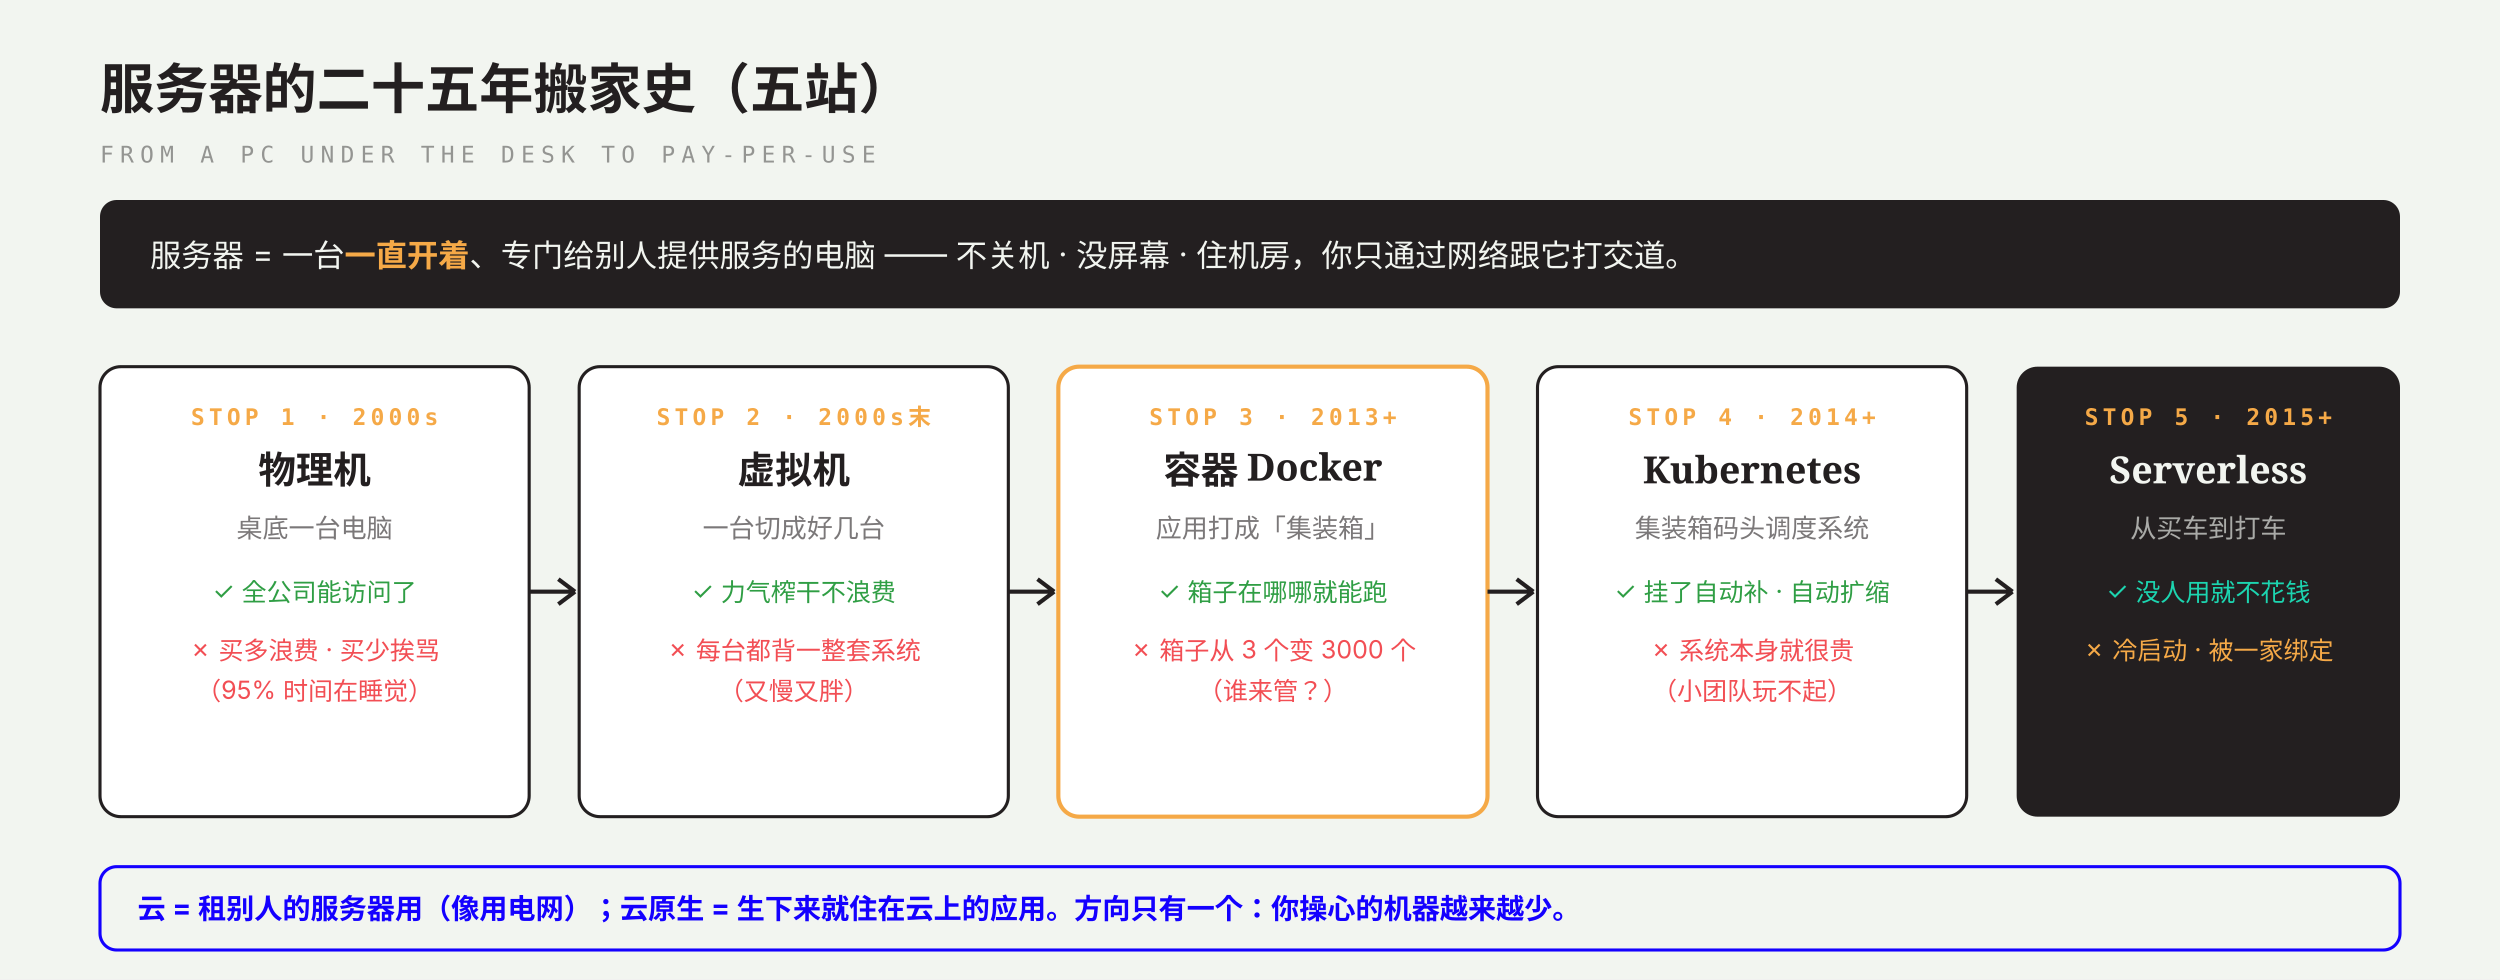
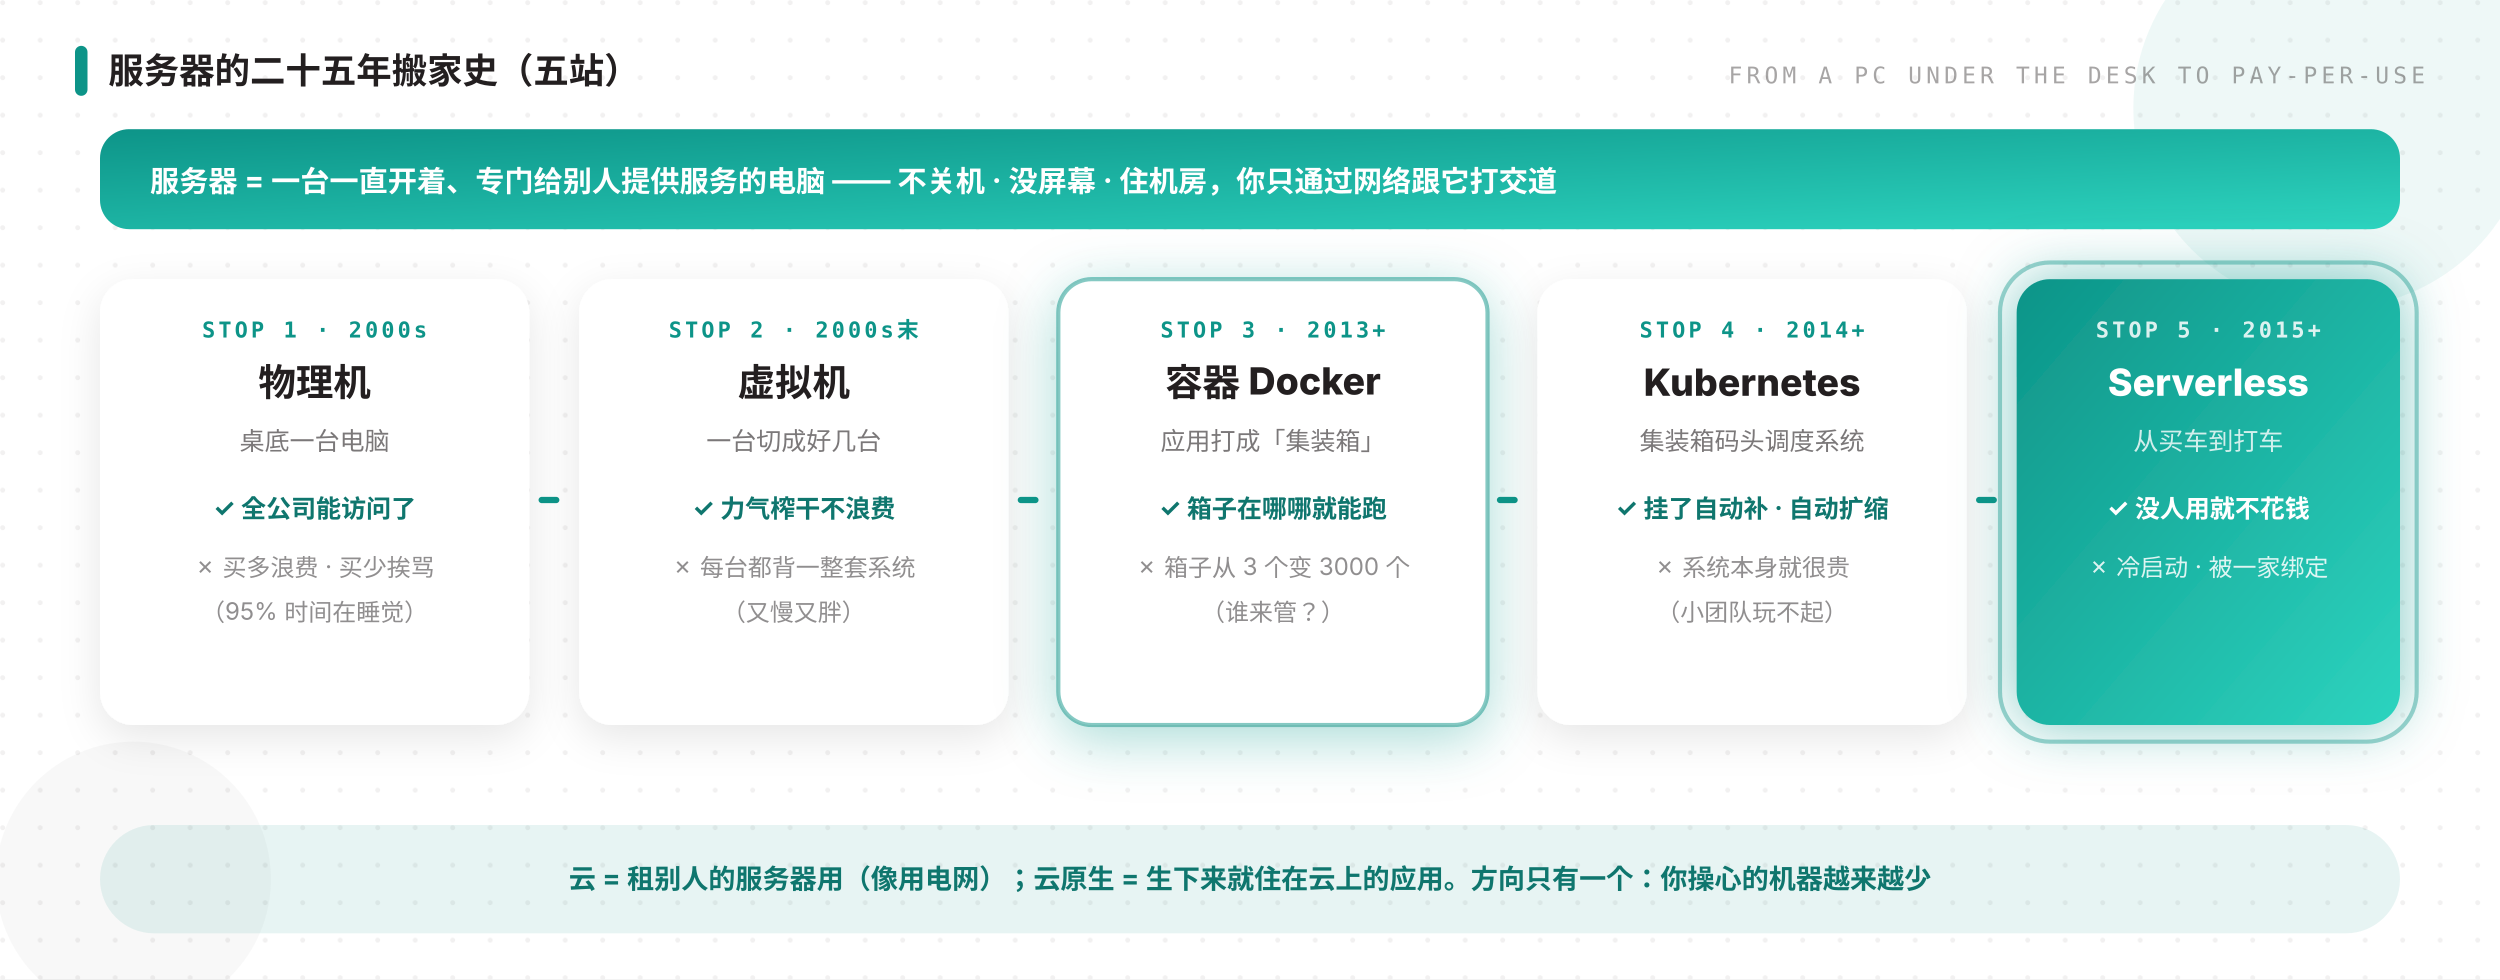
- <svg xmlns="http://www.w3.org/2000/svg" viewBox="0 0 1200 470" font-family="-apple-system,BlinkMacSystemFont,'PingFang SC','Hiragino Sans GB','Microsoft YaHei',sans-serif" role="img" aria-label="云原生演进五站">
-   <rect width="1200" height="470" fill="#f2f5f0" />
-   <text x="48" y="52" font-size="26" font-weight="900" fill="#231f20" style="font-family:'Songti SC','Noto Serif SC',serif">服务器的二十五年搬家史（五站）</text>
-   <text x="48" y="78" font-size="11" letter-spacing="3" fill="rgba(35,31,32,.45)" style="font-family:'SF Mono',Menlo,monospace">FROM A PC UNDER THE DESK TO PAY-PER-USE</text>
-   <rect x="48" y="96" width="1104" height="52" rx="8" fill="#231f20" />
-   <text x="72" y="128" font-size="15" fill="#f2f5f0">服务器 = 一台<tspan font-weight="900" fill="#f5a947">一直开着</tspan>、专门给别人提供服务的电脑 —— 不关机 · 没屏幕 · 住机房，你只通过网络跟它打交道。</text>
-   <g>
-     <rect x="48" y="176" width="206" height="216" rx="10" fill="#fff" stroke="#231f20" stroke-width="1.5" />
-     <text x="151" y="204" text-anchor="middle" font-size="11" letter-spacing="2" fill="#f5a947" font-weight="700" style="font-family:'SF Mono',Menlo,monospace">STOP 1 · 2000s</text>
-     <text x="151" y="232" text-anchor="middle" font-size="18" font-weight="900" fill="#231f20" style="font-family:'Songti SC',serif">物理机</text>
-     <text x="151" y="258" text-anchor="middle" font-size="12.5" fill="rgba(35,31,32,.6)">桌底一台电脑</text>
-     <text x="151" y="288" text-anchor="middle" font-size="12" fill="#2f9e44">✓ 全公司能访问了</text>
-     <text x="151" y="316" text-anchor="middle" font-size="12" fill="#f24e54">✗ 买多浪费 · 买少挨骂</text>
-     <text x="151" y="336" text-anchor="middle" font-size="12" fill="#f24e54">（95% 时间在睡觉）</text>
+ <svg xmlns="http://www.w3.org/2000/svg" viewBox="0 0 1200 470" role="img" aria-label="云原生演进五站">
+   <defs>
+     <linearGradient id="tlg" x1="0" y1="0" x2="1" y2="1">
+       <stop offset="0%" stop-color="#0d9488" />
+       <stop offset="100%" stop-color="#2dd4bf" />
+     </linearGradient>
+     <linearGradient id="bar" x1="0" y1="0" x2="1" y2="0">
+       <stop offset="0%" stop-color="#0d9488" />
+       <stop offset="100%" stop-color="#2dd4bf" />
+     </linearGradient>
+     <pattern id="dots" width="18" height="18" patternUnits="userSpaceOnUse">
+       <circle cx="1.3" cy="1.3" r="1.2" fill="rgba(35,31,32,.06)" />
+     </pattern>
+     <filter id="sh" x="-30%" y="-30%" width="160%" height="160%">
+       <feDropShadow dx="0" dy="6" stdDeviation="10" flood-color="#231f20" flood-opacity=".10" />
+     </filter>
+     <filter id="glow" x="-60%" y="-60%" width="220%" height="220%">
+       <feDropShadow dx="0" dy="0" stdDeviation="14" flood-color="#0d9488" flood-opacity=".5" />
+     </filter>
+     <filter id="tglow" x="-40%" y="-40%" width="180%" height="180%">
+       <feDropShadow dx="0" dy="6" stdDeviation="14" flood-color="#0d9488" flood-opacity=".35" />
+     </filter>
+   </defs>
+   <rect width="1200" height="470" fill="#ffffff" />
+   <rect width="1200" height="470" fill="url(#dots)" />
+   <circle cx="1120" cy="52" r="96" fill="rgba(13,148,136,.07)">
+     <animate attributeName="r" values="96;114;96" dur="9s" repeatCount="indefinite" />
+   </circle>
+   <circle cx="64" cy="422" r="66" fill="rgba(35,31,32,.035)">
+     <animate attributeName="r" values="66;80;66" dur="11s" repeatCount="indefinite" />
+   </circle>
+   <g font-family="-apple-system,BlinkMacSystemFont,'PingFang SC',sans-serif">
+     <rect x="36" y="22" width="6" height="24" rx="3" fill="#0d9488" />
+     <text x="52" y="40" font-size="17" font-weight="800" fill="#231f20">服务器的二十五年搬家史（五站）</text>
+     <text x="1164" y="40" text-anchor="end" font-family="'SF Mono',Menlo,monospace" font-size="11" letter-spacing="2" fill="rgba(35,31,32,.4)">FROM A PC UNDER THE DESK TO PAY-PER-USE</text>
  </g>
-   <path d="M254 284 L276 284 M276 284 L268 278 M276 284 L268 290" stroke="#231f20" stroke-width="2" fill="none" />
-   <g>
-     <rect x="278" y="176" width="206" height="216" rx="10" fill="#fff" stroke="#231f20" stroke-width="1.5" />
-     <text x="381" y="204" text-anchor="middle" font-size="11" letter-spacing="2" fill="#f5a947" font-weight="700" style="font-family:'SF Mono',Menlo,monospace">STOP 2 · 2000s末</text>
-     <text x="381" y="232" text-anchor="middle" font-size="18" font-weight="900" fill="#231f20" style="font-family:'Songti SC',serif">虚拟机</text>
-     <text x="381" y="258" text-anchor="middle" font-size="12.5" fill="rgba(35,31,32,.6)">一台切成好几台</text>
-     <text x="381" y="288" text-anchor="middle" font-size="12" fill="#2f9e44">✓ 力气榨干不浪费</text>
-     <text x="381" y="316" text-anchor="middle" font-size="12" fill="#f24e54">✗ 每台都背一整套系统</text>
-     <text x="381" y="336" text-anchor="middle" font-size="12" fill="#f24e54">（又慢又胖）</text>
+   <g font-family="-apple-system,BlinkMacSystemFont,'PingFang SC',sans-serif">
+     <rect x="48" y="62" width="1104" height="48" rx="14" fill="url(#tlg)" />
+     <text x="72" y="92" font-size="14" font-weight="700" fill="#fff">服务器 = 一台一直开着、专门给别人提供服务的电脑 —— 不关机 · 没屏幕 · 住机房，你只通过网络跟它打交道</text>
  </g>
-   <path d="M484 284 L506 284 M506 284 L498 278 M506 284 L498 290" stroke="#231f20" stroke-width="2" fill="none" />
-   <g>
-     <rect x="508" y="176" width="206" height="216" rx="10" fill="#fff" stroke="#f5a947" stroke-width="2" />
-     <text x="611" y="204" text-anchor="middle" font-size="11" letter-spacing="2" fill="#f5a947" font-weight="700" style="font-family:'SF Mono',Menlo,monospace">STOP 3 · 2013+</text>
-     <text x="611" y="232" text-anchor="middle" font-size="18" font-weight="900" fill="#231f20" style="font-family:'Songti SC',serif">容器 Docker</text>
-     <text x="611" y="258" text-anchor="middle" font-size="12.5" fill="rgba(35,31,32,.6)">应用打成「集装箱」</text>
-     <text x="611" y="288" text-anchor="middle" font-size="12" fill="#2f9e44">✓ 箱子在哪哪就能跑</text>
-     <text x="611" y="316" text-anchor="middle" font-size="12" fill="#f24e54">✗ 箱子从 3 个变 3000 个</text>
-     <text x="611" y="336" text-anchor="middle" font-size="12" fill="#f24e54">（谁来管？）</text>
+   <g font-family="-apple-system,BlinkMacSystemFont,'PingFang SC',sans-serif">
+     <rect x="48" y="134" width="206" height="214" rx="16" fill="#fff" filter="url(#sh)" />
+     <text x="151.0" y="162" font-size="10.5" font-weight="700" fill="#0d9488" text-anchor="middle" font-family="'SF Mono',Menlo,monospace" letter-spacing="1.5">STOP 1 · 2000s</text>
+     <text x="151.0" y="190" font-size="18" font-weight="800" fill="#231f20" text-anchor="middle">物理机</text>
+     <text x="151.0" y="216" font-size="12" fill="rgba(35,31,32,.6)" text-anchor="middle">桌底一台电脑</text>
+     <text x="151.0" y="248" font-size="12" font-weight="700" fill="#0f766e" text-anchor="middle">✓ 全公司能访问了</text>
+     <text x="151.0" y="276" font-size="11.5" fill="rgba(35,31,32,.5)" text-anchor="middle">✗ 买多浪费 · 买少挨骂</text>
+     <text x="151.0" y="298" font-size="11.5" fill="rgba(35,31,32,.5)" text-anchor="middle">（95% 时间在睡觉）</text>
  </g>
-   <path d="M714 284 L736 284 M736 284 L728 278 M736 284 L728 290" stroke="#231f20" stroke-width="2" fill="none" />
-   <g>
-     <rect x="738" y="176" width="206" height="216" rx="10" fill="#fff" stroke="#231f20" stroke-width="1.5" />
-     <text x="841" y="204" text-anchor="middle" font-size="11" letter-spacing="2" fill="#f5a947" font-weight="700" style="font-family:'SF Mono',Menlo,monospace">STOP 4 · 2014+</text>
-     <text x="841" y="232" text-anchor="middle" font-size="18" font-weight="900" fill="#231f20" style="font-family:'Songti SC',serif">Kubernetes</text>
-     <text x="841" y="258" text-anchor="middle" font-size="12.5" fill="rgba(35,31,32,.6)">集装箱码头调度系统</text>
-     <text x="841" y="288" text-anchor="middle" font-size="12" fill="#2f9e44">✓ 挂了自动补 · 自动扩缩</text>
-     <text x="841" y="316" text-anchor="middle" font-size="12" fill="#f24e54">✗ 系统本身就很贵</text>
-     <text x="841" y="336" text-anchor="middle" font-size="12" fill="#f24e54">（小团队玩不起）</text>
+   <path d="M260 240 L272 240" stroke="#0d9488" stroke-width="3" stroke-linecap="round" stroke-dasharray="7 7">
+     <animate attributeName="stroke-dashoffset" from="14" to="0" dur="0.8s" repeatCount="indefinite" />
+   </path>
+   <g font-family="-apple-system,BlinkMacSystemFont,'PingFang SC',sans-serif">
+     <rect x="278" y="134" width="206" height="214" rx="16" fill="#fff" filter="url(#sh)" />
+     <text x="381.0" y="162" font-size="10.5" font-weight="700" fill="#0d9488" text-anchor="middle" font-family="'SF Mono',Menlo,monospace" letter-spacing="1.5">STOP 2 · 2000s末</text>
+     <text x="381.0" y="190" font-size="18" font-weight="800" fill="#231f20" text-anchor="middle">虚拟机</text>
+     <text x="381.0" y="216" font-size="12" fill="rgba(35,31,32,.6)" text-anchor="middle">一台切成好几台</text>
+     <text x="381.0" y="248" font-size="12" font-weight="700" fill="#0f766e" text-anchor="middle">✓ 力气榨干不浪费</text>
+     <text x="381.0" y="276" font-size="11.5" fill="rgba(35,31,32,.5)" text-anchor="middle">✗ 每台都背一整套系统</text>
+     <text x="381.0" y="298" font-size="11.5" fill="rgba(35,31,32,.5)" text-anchor="middle">（又慢又胖）</text>
  </g>
-   <path d="M944 284 L966 284 M966 284 L958 278 M966 284 L958 290" stroke="#231f20" stroke-width="2" fill="none" />
-   <g>
-     <rect x="968" y="176" width="184" height="216" rx="10" fill="#231f20" />
-     <text x="1060" y="204" text-anchor="middle" font-size="11" letter-spacing="2" fill="#f5a947" font-weight="700" style="font-family:'SF Mono',Menlo,monospace">STOP 5 · 2015+</text>
-     <text x="1060" y="232" text-anchor="middle" font-size="18" font-weight="900" fill="#f2f5f0" style="font-family:'Songti SC',serif">Serverless</text>
-     <text x="1060" y="258" text-anchor="middle" font-size="12.5" fill="rgba(242,245,240,.65)">从买车到打车</text>
-     <text x="1060" y="288" text-anchor="middle" font-size="12" fill="#1cd5b0">✓ 没人用就不花钱</text>
-     <text x="1060" y="316" text-anchor="middle" font-size="12" fill="#f5a947">✗ 冷启动 · 被一家绑定</text>
+   <path d="M490 240 L502 240" stroke="#0d9488" stroke-width="3" stroke-linecap="round" stroke-dasharray="7 7">
+     <animate attributeName="stroke-dashoffset" from="14" to="0" dur="0.8s" repeatCount="indefinite" />
+   </path>
+   <g font-family="-apple-system,BlinkMacSystemFont,'PingFang SC',sans-serif">
+     <rect x="508" y="134" width="206" height="214" rx="16" fill="#fff" stroke="rgba(13,148,136,.5)" stroke-width="2" filter="url(#tglow)" />
+     <text x="611.0" y="162" font-size="10.5" font-weight="700" fill="#0d9488" text-anchor="middle" font-family="'SF Mono',Menlo,monospace" letter-spacing="1.5">STOP 3 · 2013+</text>
+     <text x="611.0" y="190" font-size="18" font-weight="800" fill="#231f20" text-anchor="middle">容器 Docker</text>
+     <text x="611.0" y="216" font-size="12" fill="rgba(35,31,32,.6)" text-anchor="middle">应用打成「集装箱」</text>
+     <text x="611.0" y="248" font-size="12" font-weight="700" fill="#0f766e" text-anchor="middle">✓ 箱子在哪哪就能跑</text>
+     <text x="611.0" y="276" font-size="11.5" fill="rgba(35,31,32,.5)" text-anchor="middle">✗ 箱子从 3 个变 3000 个</text>
+     <text x="611.0" y="298" font-size="11.5" fill="rgba(35,31,32,.5)" text-anchor="middle">（谁来管？）</text>
  </g>
-   <rect x="48" y="416" width="1104" height="40" rx="8" fill="none" stroke="#1400ff" stroke-width="1.5" />
-   <text x="66" y="441" font-size="13.5" font-weight="700" fill="#1400ff">云 = 租别人的服务器用（像用电网）；云原生 = 生下来就住在云上的应用。方向只有一个：你操心的机器越来越少。</text>
+   <path d="M720 240 L732 240" stroke="#0d9488" stroke-width="3" stroke-linecap="round" stroke-dasharray="7 7">
+     <animate attributeName="stroke-dashoffset" from="14" to="0" dur="0.8s" repeatCount="indefinite" />
+   </path>
+   <g font-family="-apple-system,BlinkMacSystemFont,'PingFang SC',sans-serif">
+     <rect x="738" y="134" width="206" height="214" rx="16" fill="#fff" filter="url(#sh)" />
+     <text x="841.0" y="162" font-size="10.5" font-weight="700" fill="#0d9488" text-anchor="middle" font-family="'SF Mono',Menlo,monospace" letter-spacing="1.5">STOP 4 · 2014+</text>
+     <text x="841.0" y="190" font-size="18" font-weight="800" fill="#231f20" text-anchor="middle">Kubernetes</text>
+     <text x="841.0" y="216" font-size="12" fill="rgba(35,31,32,.6)" text-anchor="middle">集装箱码头调度系统</text>
+     <text x="841.0" y="248" font-size="12" font-weight="700" fill="#0f766e" text-anchor="middle">✓ 挂了自动补 · 自动扩缩</text>
+     <text x="841.0" y="276" font-size="11.5" fill="rgba(35,31,32,.5)" text-anchor="middle">✗ 系统本身就很贵</text>
+     <text x="841.0" y="298" font-size="11.5" fill="rgba(35,31,32,.5)" text-anchor="middle">（小团队玩不起）</text>
+   </g>
+   <path d="M950 240 L962 240" stroke="#0d9488" stroke-width="3" stroke-linecap="round" stroke-dasharray="7 7">
+     <animate attributeName="stroke-dashoffset" from="14" to="0" dur="0.8s" repeatCount="indefinite" />
+   </path>
+   <g font-family="-apple-system,BlinkMacSystemFont,'PingFang SC',sans-serif">
+     <rect x="960" y="126" width="200" height="230" rx="24" fill="none" stroke="#0d9488" stroke-width="2" opacity=".4">
+       <animate attributeName="opacity" values=".5;.12;.5" dur="2.4s" repeatCount="indefinite" />
+     </rect>
+     <rect x="968" y="134" width="184" height="214" rx="16" fill="url(#tlg)" filter="url(#glow)" />
+     <text x="1060.0" y="162" font-size="10.5" font-weight="700" fill="rgba(255,255,255,.85)" text-anchor="middle" font-family="'SF Mono',Menlo,monospace" letter-spacing="1.5">STOP 5 · 2015+</text>
+     <text x="1060.0" y="190" font-size="18" font-weight="800" fill="#fff" text-anchor="middle">Serverless</text>
+     <text x="1060.0" y="216" font-size="12" fill="rgba(255,255,255,.8)" text-anchor="middle">从买车到打车</text>
+     <text x="1060.0" y="248" font-size="12" font-weight="700" fill="#fff" text-anchor="middle">✓ 没人用就不花钱</text>
+     <text x="1060.0" y="276" font-size="11.5" fill="rgba(255,255,255,.85)" text-anchor="middle">✗ 冷启动 · 被一家绑定</text>
+   </g>
+   <g font-family="-apple-system,BlinkMacSystemFont,'PingFang SC',sans-serif">
+     <rect x="48" y="396" width="1104" height="52" rx="26.0" fill="rgba(13,148,136,.10)" />
+     <text x="600.0" y="426.5" font-size="13" font-weight="700" fill="#0f766e" text-anchor="middle">云 = 租别人的服务器用（像用电网）；云原生 = 生下来就住在云上的应用。方向只有一个：你操心的机器越来越少</text>
+   </g>
</svg>
